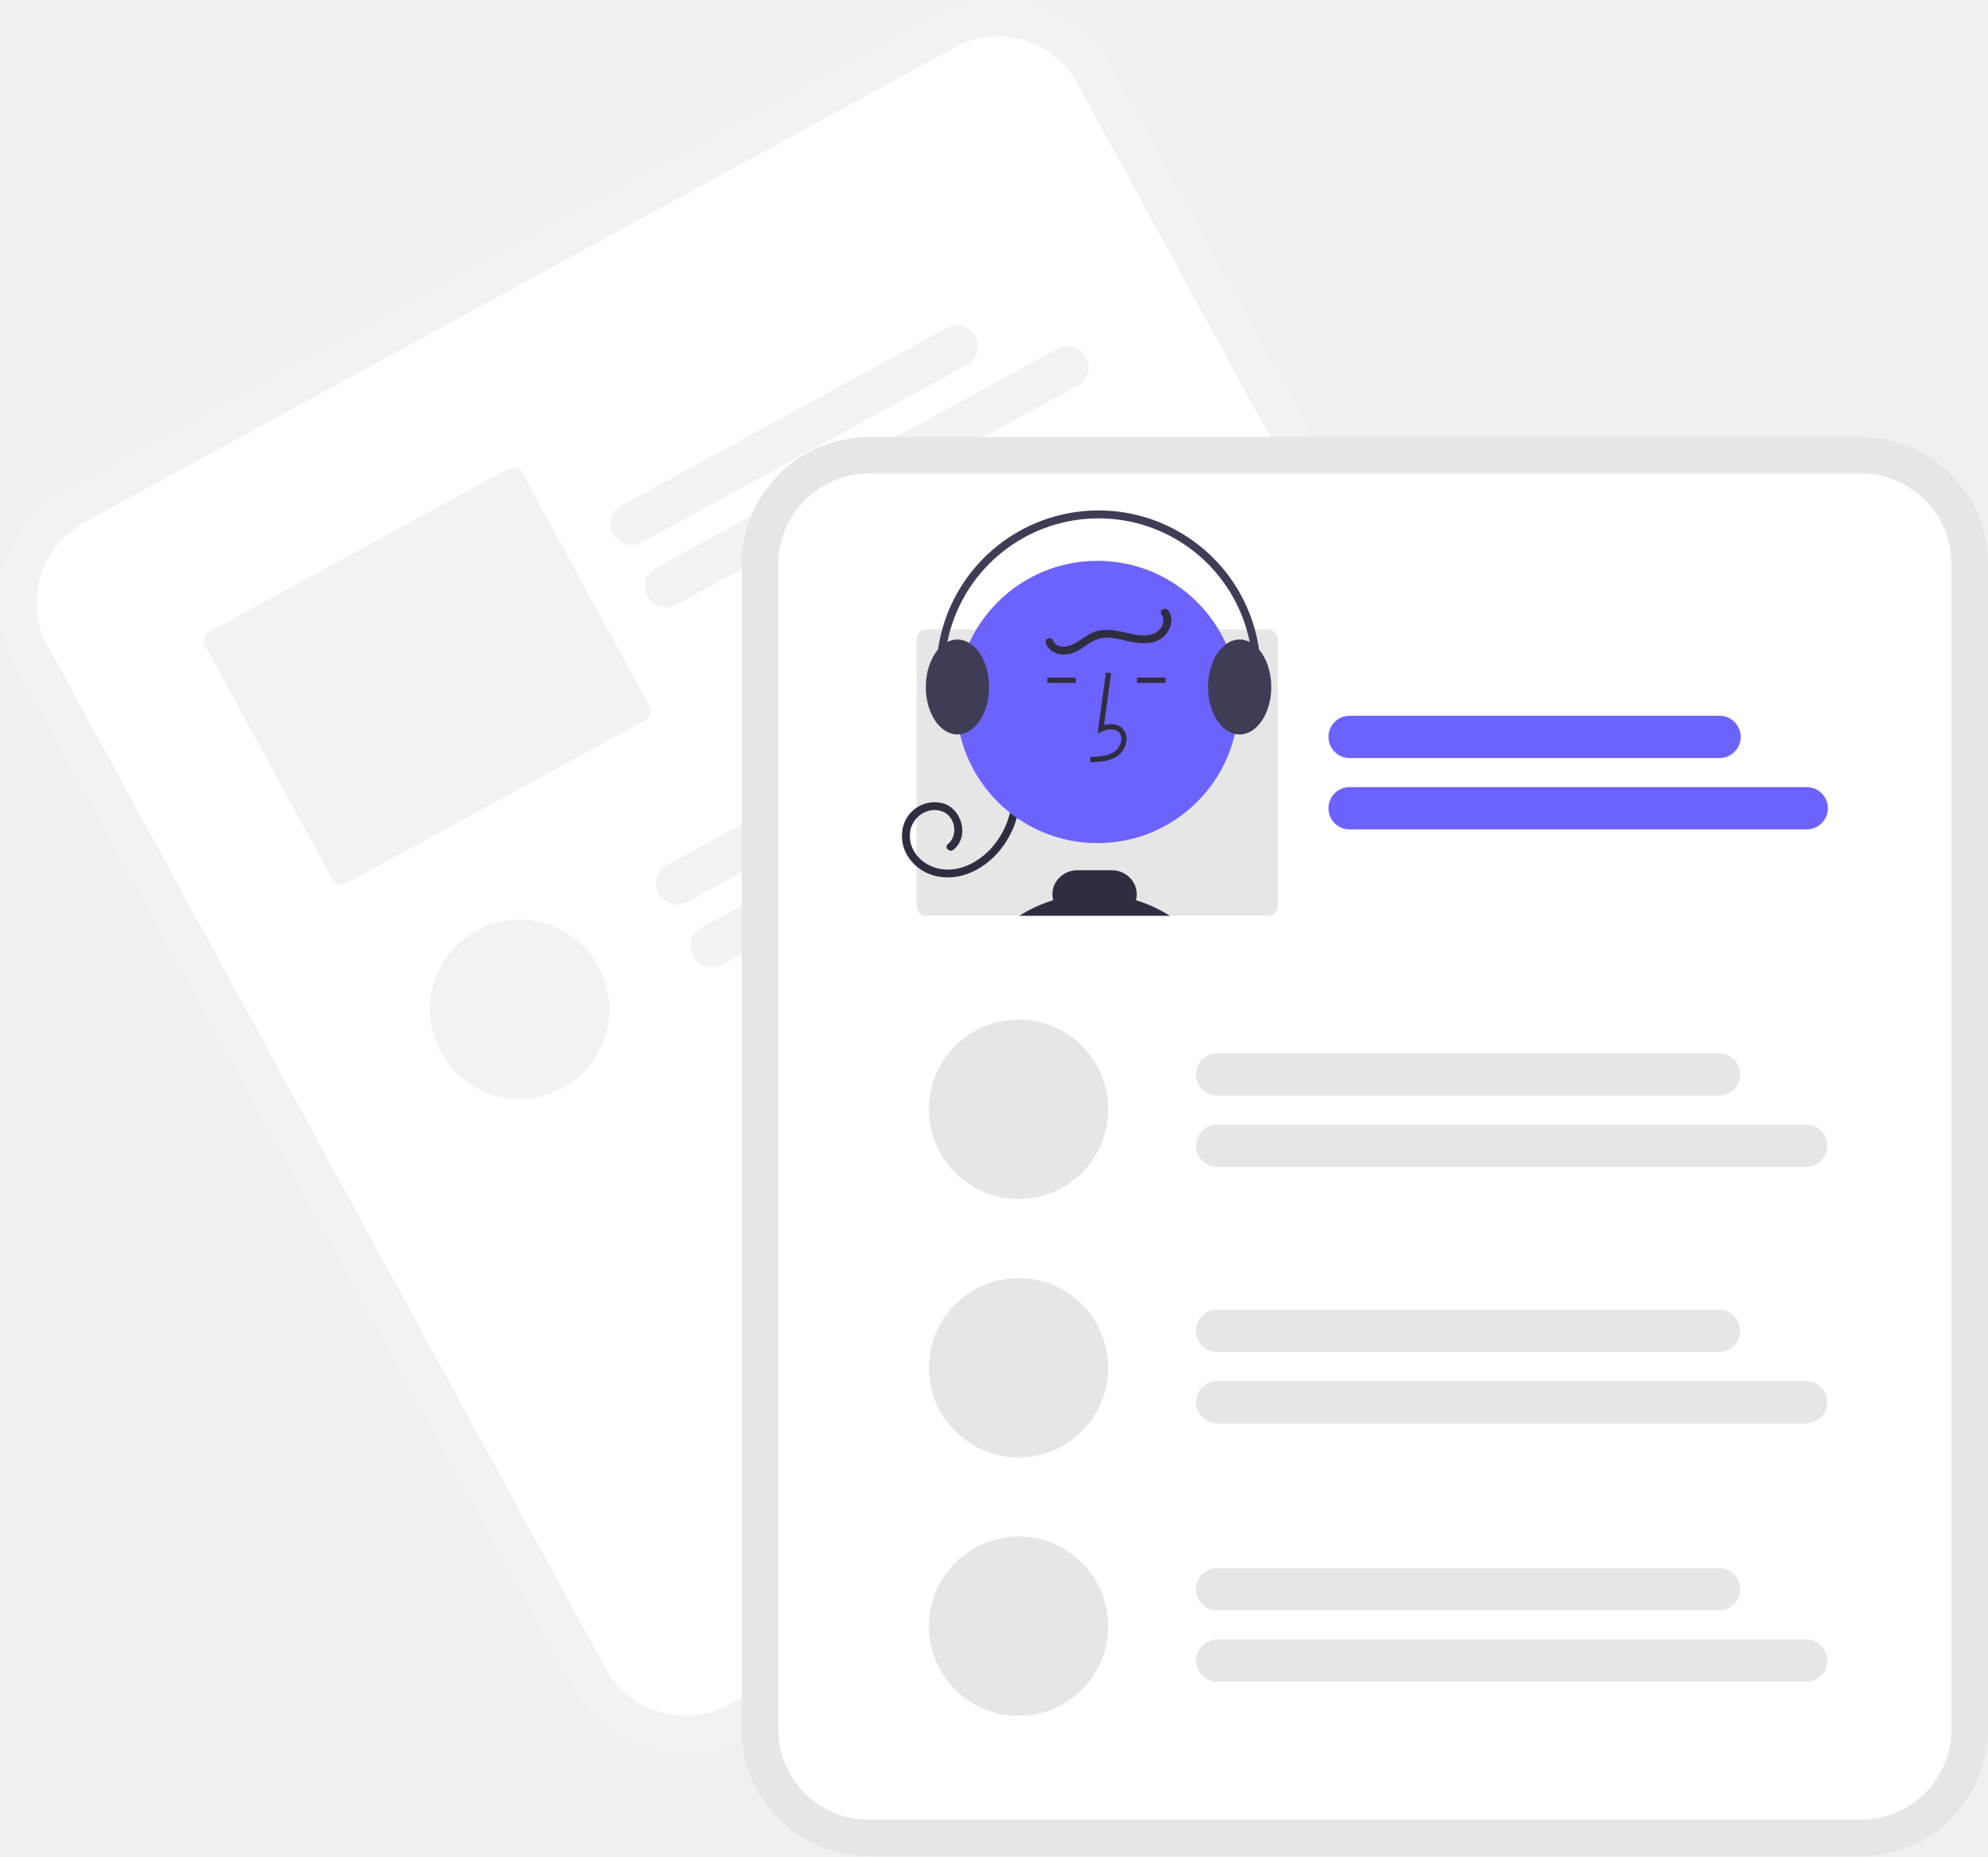
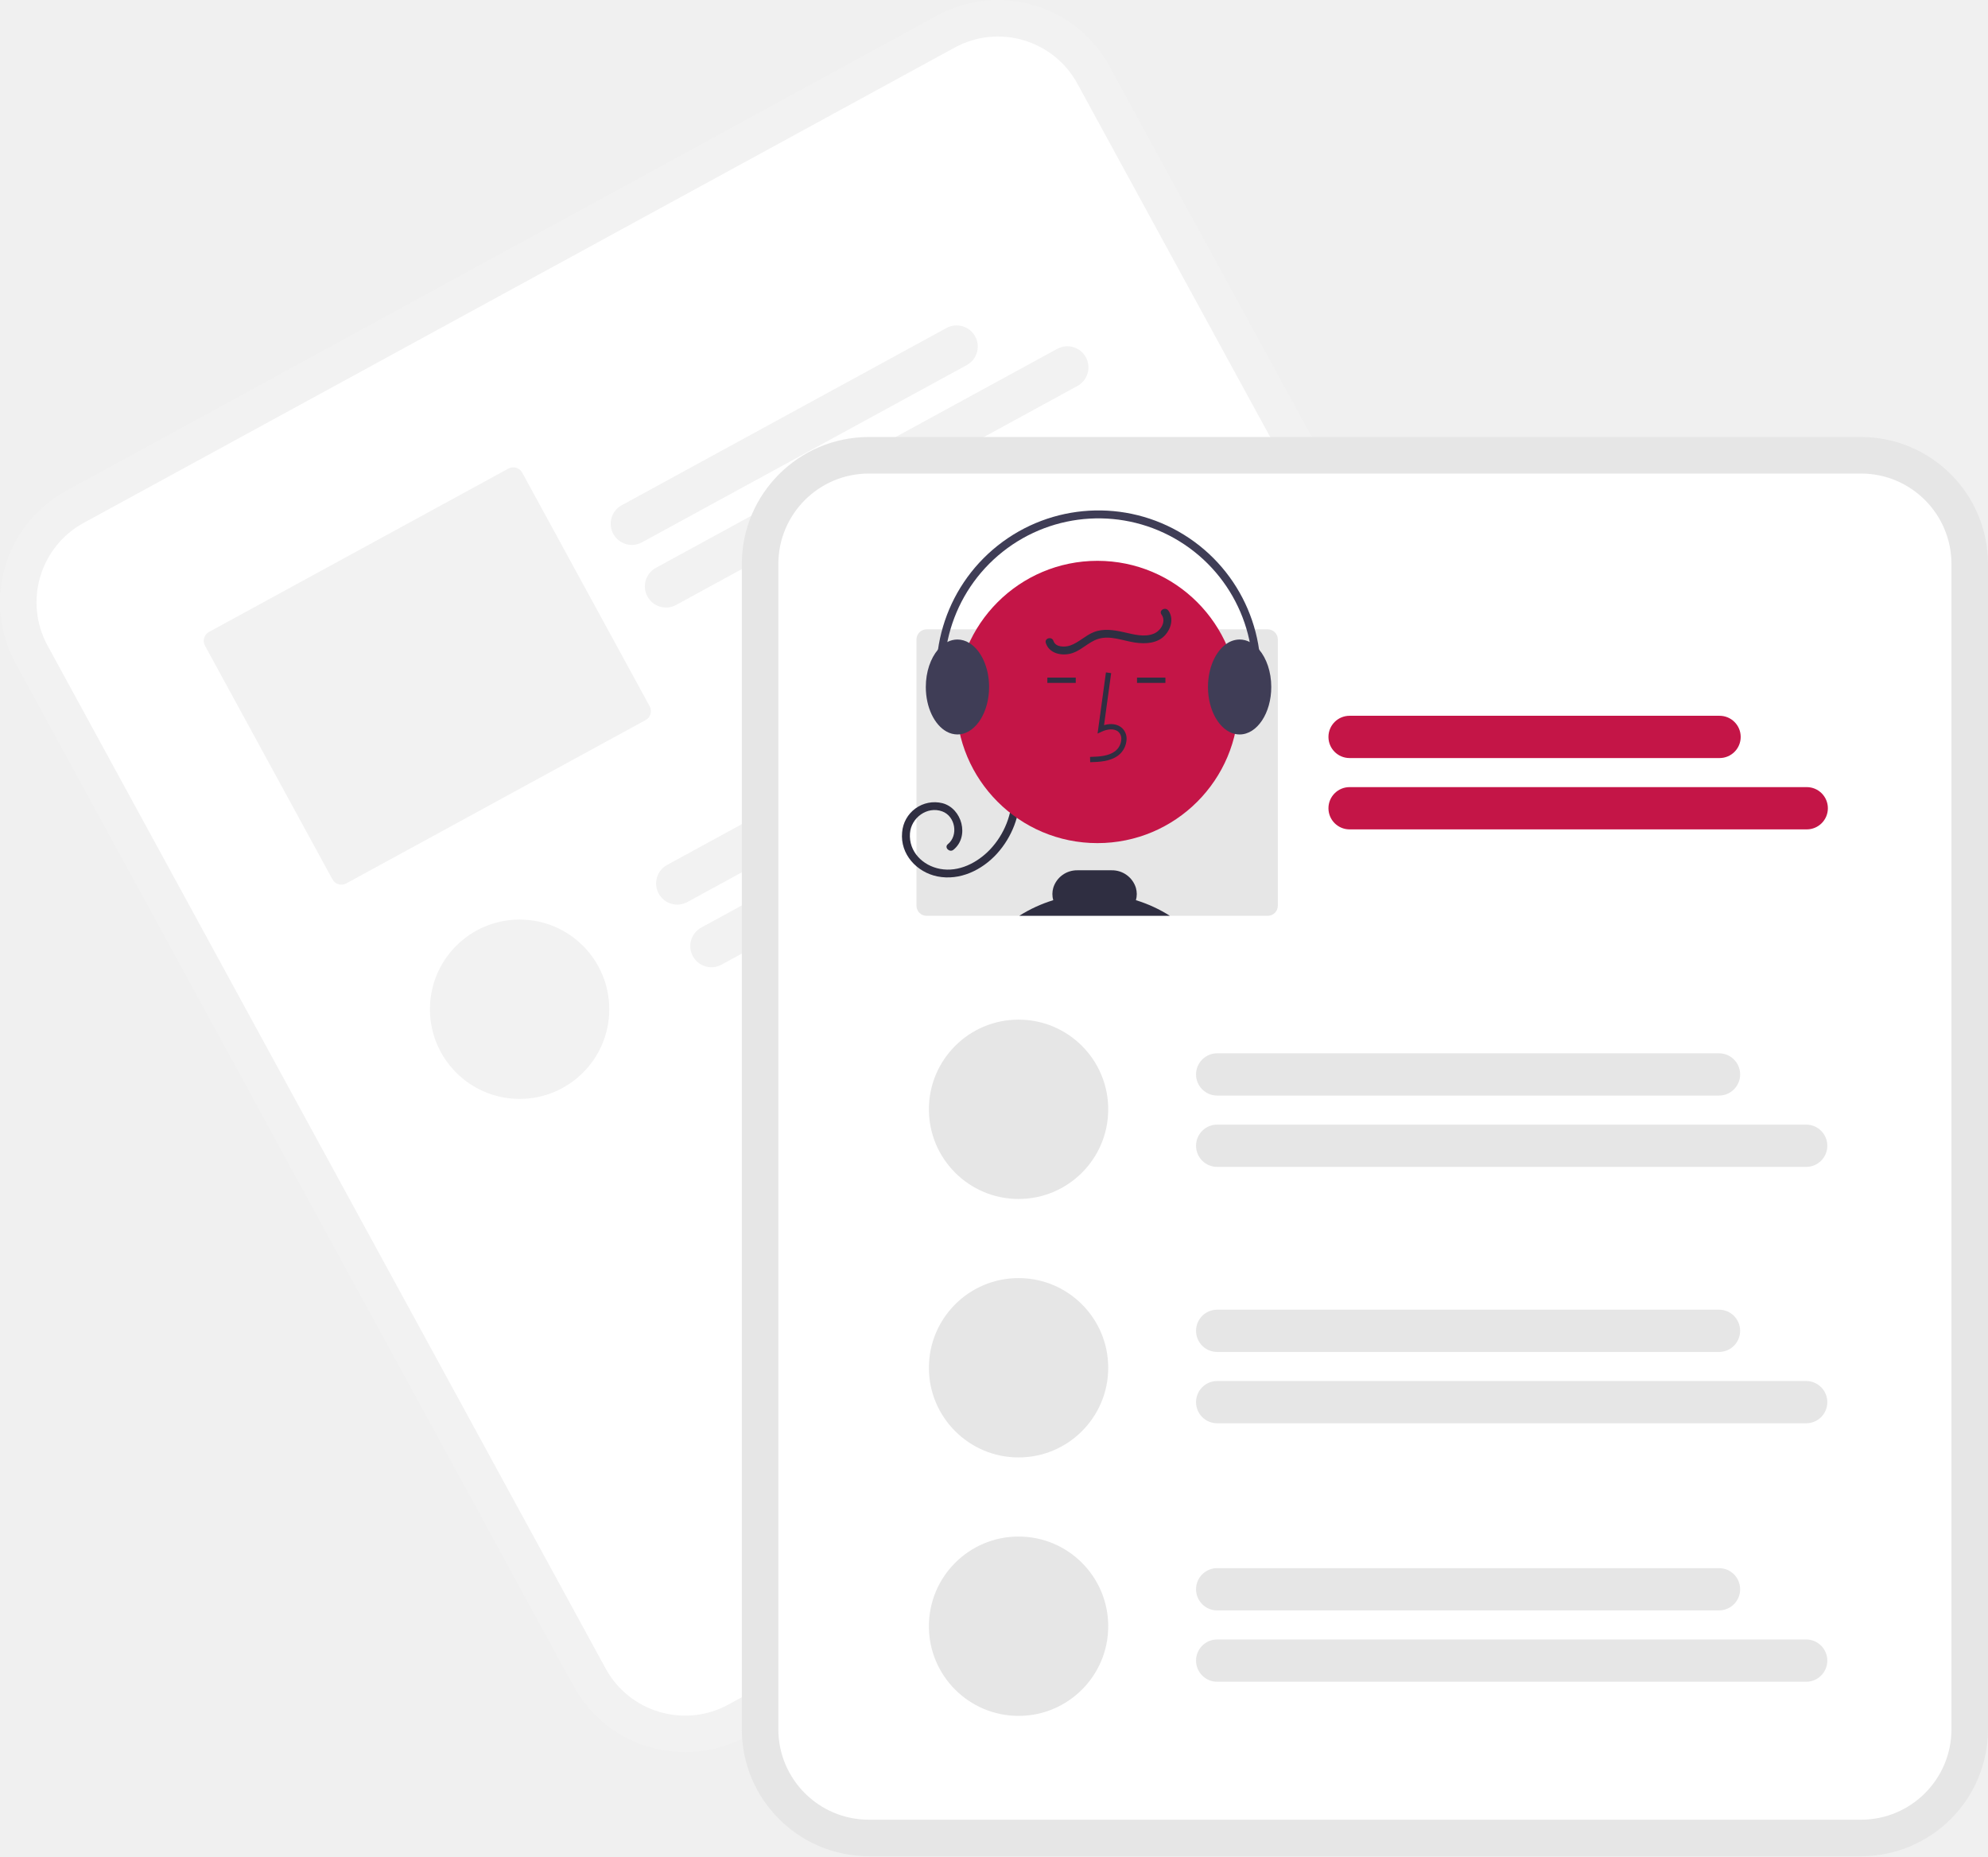
<svg xmlns="http://www.w3.org/2000/svg" data-name="Layer 1" width="753.875" height="703.828" viewBox="0 0 753.875 703.828">
  <path d="M578.475,103.958l-23.068,12.587L271.198,271.614,248.13,284.201a48.179,48.179,0,0,0-19.195,65.296L440.578,737.391a48.179,48.179,0,0,0,65.296,19.196l.06-.033L836.159,576.375l.06-.033a48.179,48.179,0,0,0,19.196-65.296L643.771,123.153A48.179,48.179,0,0,0,578.475,103.958Z" transform="translate(-223.0627 -98.08587)" fill="#f2f2f2" />
  <path d="M585.111,116.119l-27.323,14.908L282.088,281.455,254.766,296.363a34.309,34.309,0,0,0-13.67,46.499L452.739,730.755a34.309,34.309,0,0,0,46.499,13.67l.06-.033L829.523,564.214l.06-.033a34.309,34.309,0,0,0,13.669-46.499L631.61,129.789A34.309,34.309,0,0,0,585.111,116.119Z" transform="translate(-223.0627 -98.08587)" fill="#fff" />
  <path d="M589.667,236.521,466.505,303.721a8.014,8.014,0,1,1-7.677-14.07l123.162-67.2a8.014,8.014,0,1,1,7.677,14.07Z" transform="translate(-223.0627 -98.08587)" fill="#f2f2f2" />
  <path d="M631.641,244.431,479.46,327.464a8.014,8.014,0,0,1-7.677-14.07l152.181-83.033a8.014,8.014,0,1,1,7.677,14.07Z" transform="translate(-223.0627 -98.08587)" fill="#f2f2f2" />
  <path d="M415.872,275.748l-113.548,61.954a3.841,3.841,0,0,0-1.532,5.21L349.144,431.53a3.841,3.841,0,0,0,5.21,1.532l113.548-61.954a3.841,3.841,0,0,0,1.532-5.21l-48.352-88.617A3.841,3.841,0,0,0,415.872,275.748Z" transform="translate(-223.0627 -98.08587)" fill="#f2f2f2" />
  <path d="M650.776,348.963,483.723,440.111a8.014,8.014,0,1,1-7.677-14.07l167.053-91.148a8.014,8.014,0,1,1,7.677,14.07Z" transform="translate(-223.0627 -98.08587)" fill="#f2f2f2" />
  <path d="M692.751,356.872,496.678,463.854a8.014,8.014,0,0,1-7.677-14.07L685.074,342.802a8.014,8.014,0,1,1,7.677,14.07Z" transform="translate(-223.0627 -98.08587)" fill="#f2f2f2" />
  <circle cx="197.039" cy="382.672" r="34" fill="#f2f2f2" />
  <path d="M928.812,263.788H552.494a48.179,48.179,0,0,0-48.125,48.125V753.789a48.179,48.179,0,0,0,48.125,48.125H928.812a48.179,48.179,0,0,0,48.125-48.125V311.913A48.179,48.179,0,0,0,928.812,263.788Z" transform="translate(-223.0627 -98.08587)" fill="#e6e6e6" />
  <path d="M928.813,277.642H552.494a34.309,34.309,0,0,0-34.271,34.271V753.789A34.309,34.309,0,0,0,552.494,788.06H928.813a34.309,34.309,0,0,0,34.271-34.271V311.913A34.309,34.309,0,0,0,928.813,277.642Z" transform="translate(-223.0627 -98.08587)" fill="#fff" />
-   <path d="M875.143,385.517H734.842a8.014,8.014,0,0,1,0-16.028H875.143a8.014,8.014,0,1,1,0,16.028Z" transform="translate(-223.0627 -98.08587)" fill="#6c63ff" />
-   <path d="M908.201,412.565H734.842a8.014,8.014,0,1,1,0-16.028h173.36a8.014,8.014,0,0,1,0,16.028Z" transform="translate(-223.0627 -98.08587)" fill="#6c63ff" />
+   <path d="M875.143,385.517H734.842a8.014,8.014,0,0,1,0-16.028H875.143a8.014,8.014,0,1,1,0,16.028Z" transform="translate(-223.0627 -98.08587)" fill="#c41547" />
+   <path d="M908.201,412.565H734.842a8.014,8.014,0,1,1,0-16.028h173.36a8.014,8.014,0,0,1,0,16.028Z" transform="translate(-223.0627 -98.08587)" fill="#c41547" />
  <path d="M703.792,336.711H574.442a3.841,3.841,0,0,0-3.84,3.84v100.95a3.841,3.841,0,0,0,3.84,3.84h129.35a3.841,3.841,0,0,0,3.84-3.84v-100.95A3.841,3.841,0,0,0,703.792,336.711Z" transform="translate(-223.0627 -98.08587)" fill="#e6e6e6" />
  <path d="M609.924,398.701a34.087,34.087,0,0,1-8.804,23.076c-5.656,6.207-14.076,10.324-22.573,8.62-7.824-1.568-14.182-8.407-13.389-16.68a12.356,12.356,0,0,1,15.267-11.095c7.433,1.929,10.394,12.641,4.201,17.669-1.486,1.206-3.621-.904-2.121-2.121,4.094-3.324,2.829-10.595-2.112-12.419-5.754-2.123-11.85,2.443-12.264,8.326-.491,6.974,4.852,12.226,11.404,13.463,7.088,1.338,14.115-2.29,18.918-7.297a30.955,30.955,0,0,0,8.474-21.542,1.501,1.501,0,0,1,3,0Z" transform="translate(-223.0627 -98.08587)" fill="#2f2e41" />
-   <circle cx="416.155" cy="266.167" r="53.519" fill="#6c63ff" />
+   <circle cx="416.155" cy="266.167" r="53.519" fill="#c41547" />
  <path d="M636.48,387.089l-.056-2c3.721-.104,7.001-.337,9.466-2.138a6.148,6.148,0,0,0,2.381-4.528,3.514,3.514,0,0,0-1.153-2.895c-1.636-1.382-4.269-.935-6.188-.055l-1.655.759,3.173-23.19,1.981.271-2.699,19.727c2.607-.767,5.023-.437,6.678.961a5.471,5.471,0,0,1,1.86,4.492,8.133,8.133,0,0,1-3.2,6.073C643.903,386.881,639.787,386.996,636.48,387.089Z" transform="translate(-223.0627 -98.08587)" fill="#2f2e41" />
  <rect x="431.167" y="256.929" width="10.771" height="2" fill="#2f2e41" />
  <rect x="397.167" y="256.929" width="10.771" height="2" fill="#2f2e41" />
  <path d="M609.572,445.341a53.006,53.006,0,0,1,12.89-5.93,8.568,8.568,0,0,1,.02-4.71,9.426,9.426,0,0,1,9.13-6.63h13.04a9.46,9.46,0,0,1,9.15,6.64,8.532,8.532,0,0,1,.02,4.7,53.167,53.167,0,0,1,12.89,5.93Z" transform="translate(-223.0627 -98.08587)" fill="#2f2e41" />
  <path d="M700.522,344.391a11.571,11.571,0,0,0-3.53-2.87,8.367,8.367,0,0,0-3.85-.95,8.772,8.772,0,0,0-5.11,1.72c-4.07,2.88-6.89,9.09-6.89,16.28,0,9.02,4.44,16.5,10.21,17.8a8.253,8.253,0,0,0,1.79.2c6.61,0,12-8.07,12-18C705.142,352.811,703.332,347.681,700.522,344.391Z" transform="translate(-223.0627 -98.08587)" fill="#3f3d56" />
  <path d="M590.602,341.861h-.01a8.578,8.578,0,0,0-4.45-1.29,8.367,8.367,0,0,0-3.85.95,11.571,11.571,0,0,0-3.53,2.87l-.01.01c-2.8,3.29-4.61,8.42-4.61,14.17,0,7.76,3.28,14.38,7.88,16.91a8.542,8.542,0,0,0,4.12,1.09,7.724,7.724,0,0,0,.96-.06h.01c6.16-.74,11.03-8.5,11.03-17.94C598.142,351.011,595.013,344.521,590.602,341.861Z" transform="translate(-223.0627 -98.08587)" fill="#3f3d56" />
  <path d="M582.772,373.76a1.501,1.501,0,0,0,1.422-1.98,58.499,58.499,0,1,1,112.687-6.575,1.5,1.5,0,0,0,2.936.619A61.501,61.501,0,1,0,581.351,372.739,1.501,1.501,0,0,0,582.772,373.76Z" transform="translate(-223.0627 -98.08587)" fill="#3f3d56" />
  <path d="M666.103,329.577c2.119,2.893,1.074,6.791-1.158,9.285-2.905,3.245-7.539,3.45-11.562,2.848-4.514-.676-9.303-2.791-13.873-1.366-3.895,1.215-6.674,4.748-10.721,5.635-3.589.787-7.881-.255-9.139-4.08-.605-1.838,2.291-2.626,2.893-.798.814,2.475,4.329,2.425,6.341,1.74,3.227-1.099,5.714-3.771,8.885-5.047,3.739-1.505,7.796-.825,11.603.032,3.588.808,7.718,2.006,11.293.497,2.645-1.117,4.75-4.635,2.847-7.232-1.142-1.559,1.46-3.057,2.59-1.514Z" transform="translate(-223.0627 -98.08587)" fill="#2f2e41" />
  <path d="M874.932,513.492H684.63a8.014,8.014,0,1,1,0-16.028H874.932a8.014,8.014,0,0,1,0,16.028Z" transform="translate(-223.0627 -98.08587)" fill="#e6e6e6" />
  <path d="M907.99,540.539H684.63a8.014,8.014,0,1,1,0-16.028H907.99a8.014,8.014,0,1,1,0,16.028Z" transform="translate(-223.0627 -98.08587)" fill="#e6e6e6" />
  <path d="M874.932,610.705H684.63a8.014,8.014,0,1,1,0-16.028H874.932a8.014,8.014,0,1,1,0,16.028Z" transform="translate(-223.0627 -98.08587)" fill="#e6e6e6" />
  <path d="M907.99,637.753H684.63a8.014,8.014,0,1,1,0-16.028H907.99a8.014,8.014,0,1,1,0,16.028Z" transform="translate(-223.0627 -98.08587)" fill="#e6e6e6" />
  <circle cx="386.25" cy="420.614" r="34" fill="#e6e6e6" />
  <circle cx="386.25" cy="518.614" r="34" fill="#e6e6e6" />
  <path d="M874.932,708.705H684.63a8.014,8.014,0,1,1,0-16.028H874.932a8.014,8.014,0,1,1,0,16.028Z" transform="translate(-223.0627 -98.08587)" fill="#e6e6e6" />
  <path d="M907.99,735.753H684.63a8.014,8.014,0,1,1,0-16.028H907.99a8.014,8.014,0,1,1,0,16.028Z" transform="translate(-223.0627 -98.08587)" fill="#e6e6e6" />
  <circle cx="386.25" cy="616.614" r="34" fill="#e6e6e6" />
</svg>
